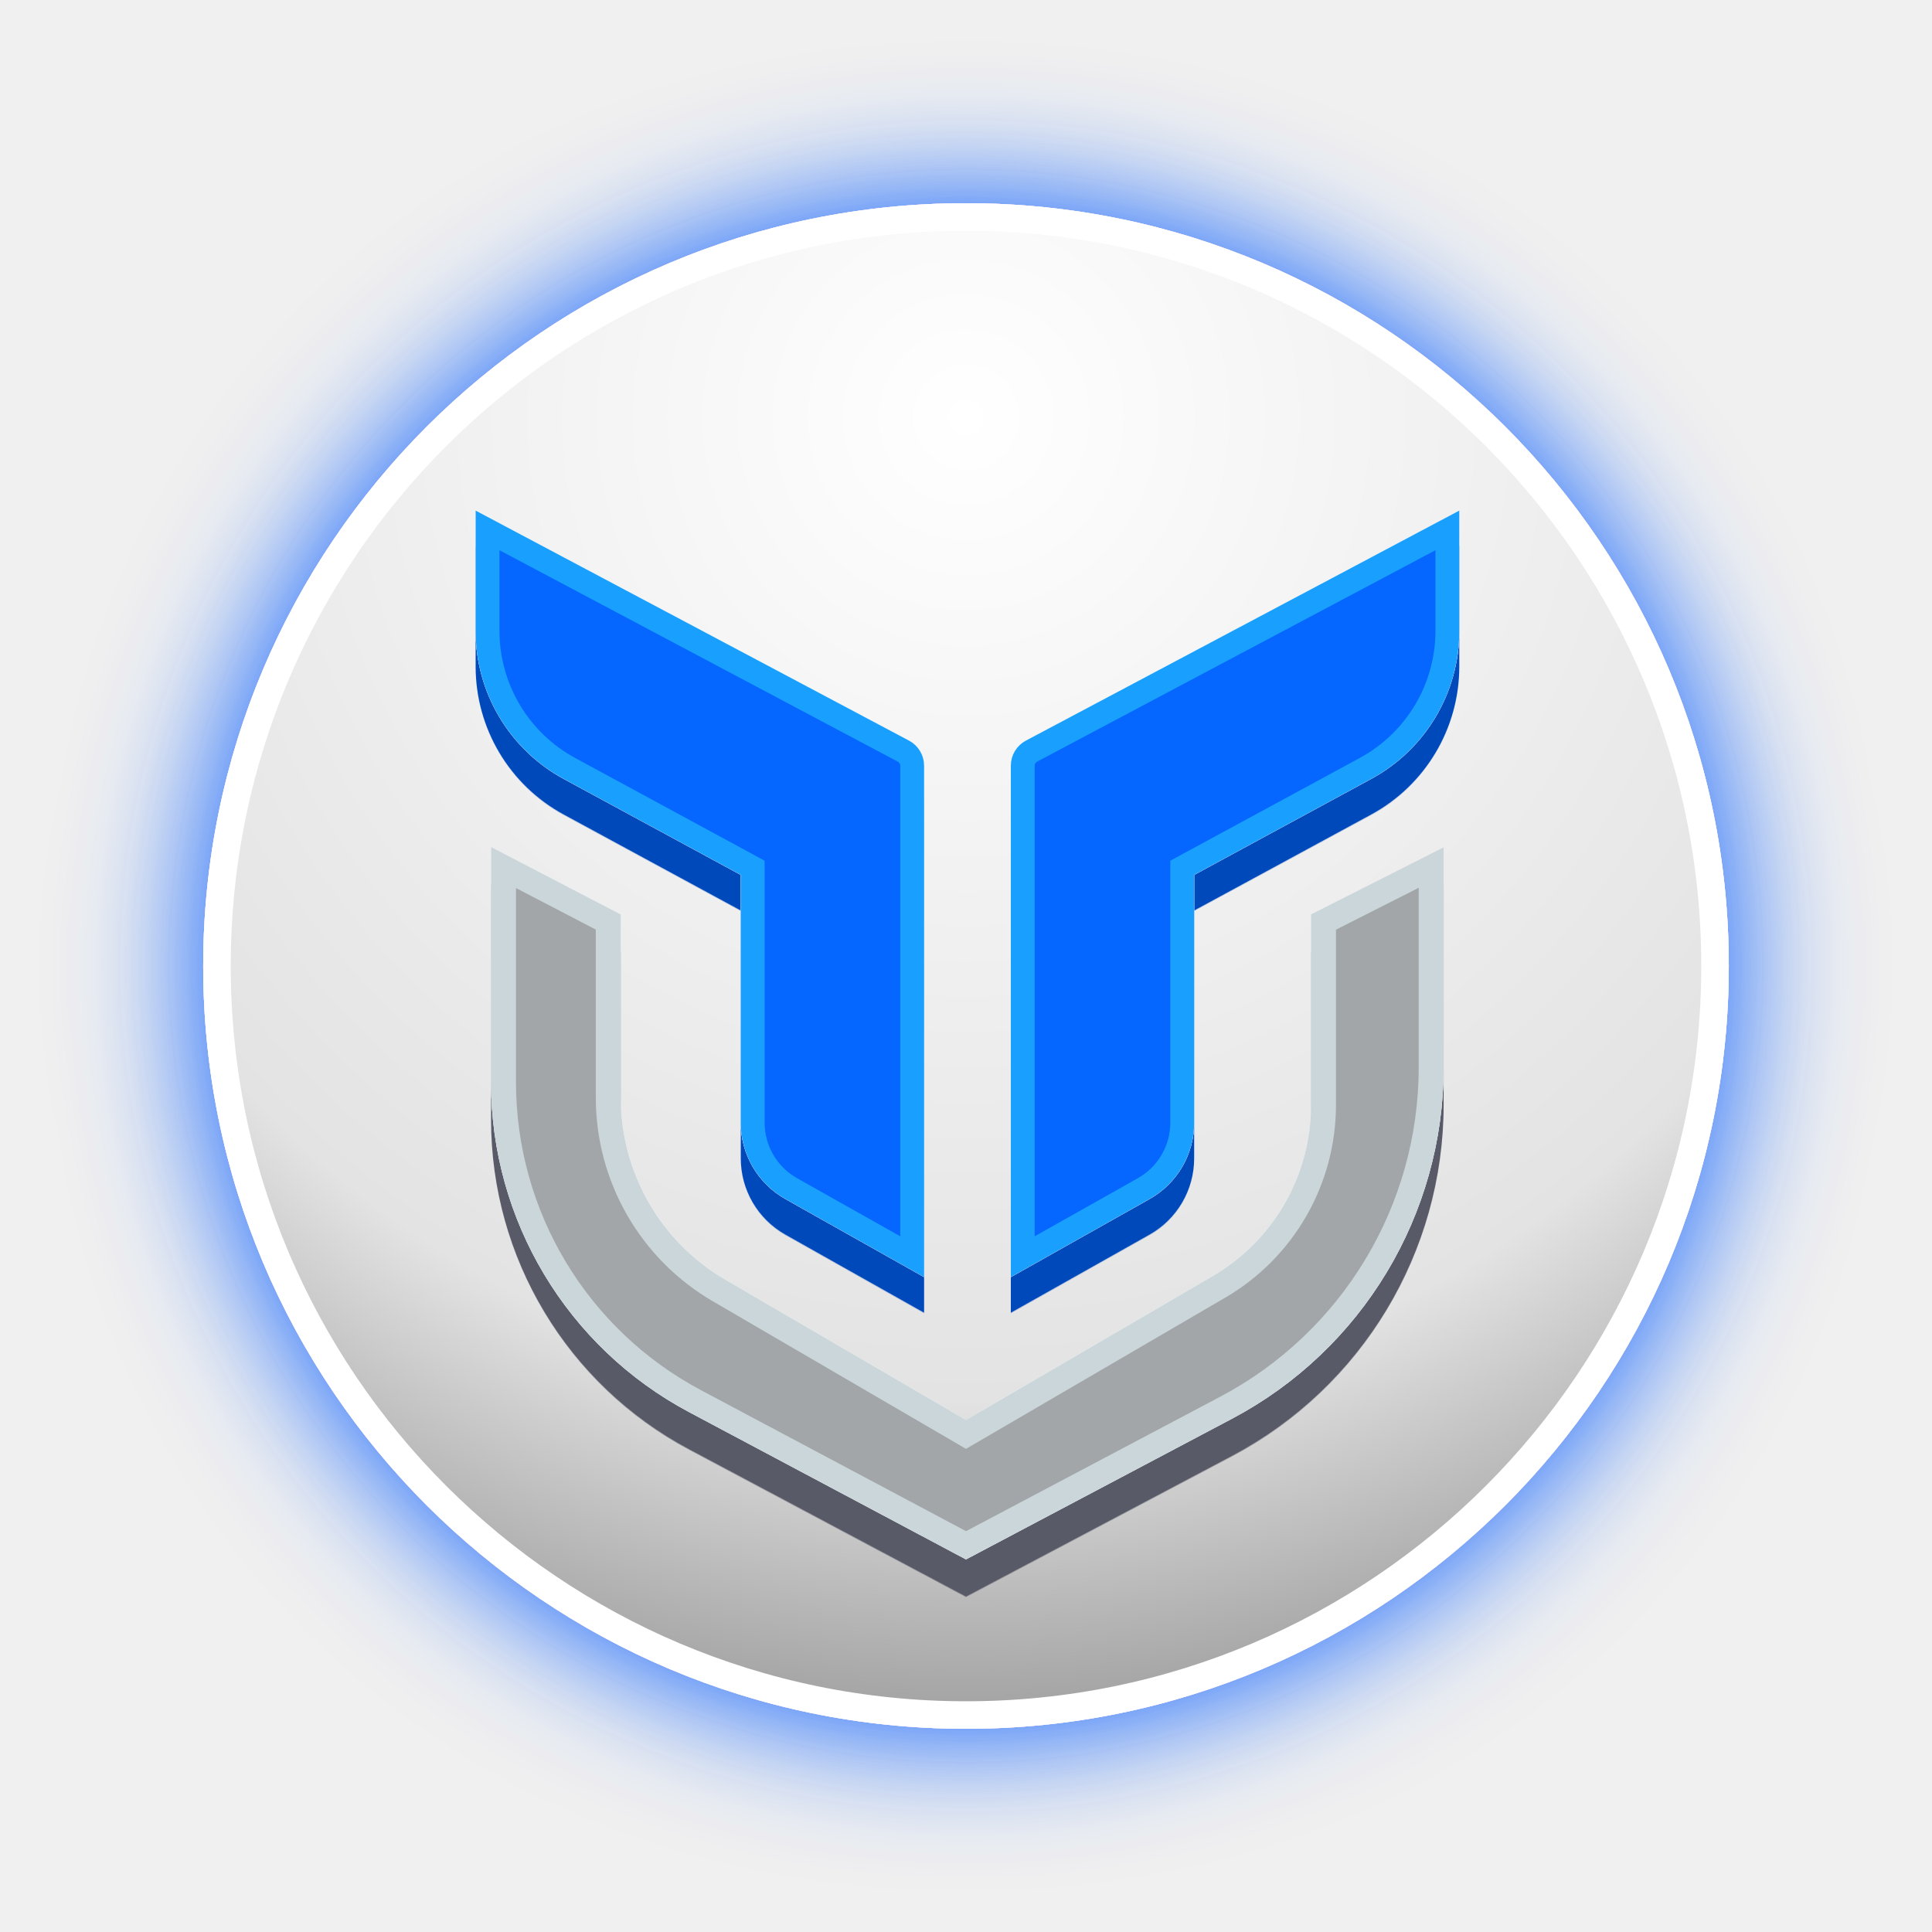
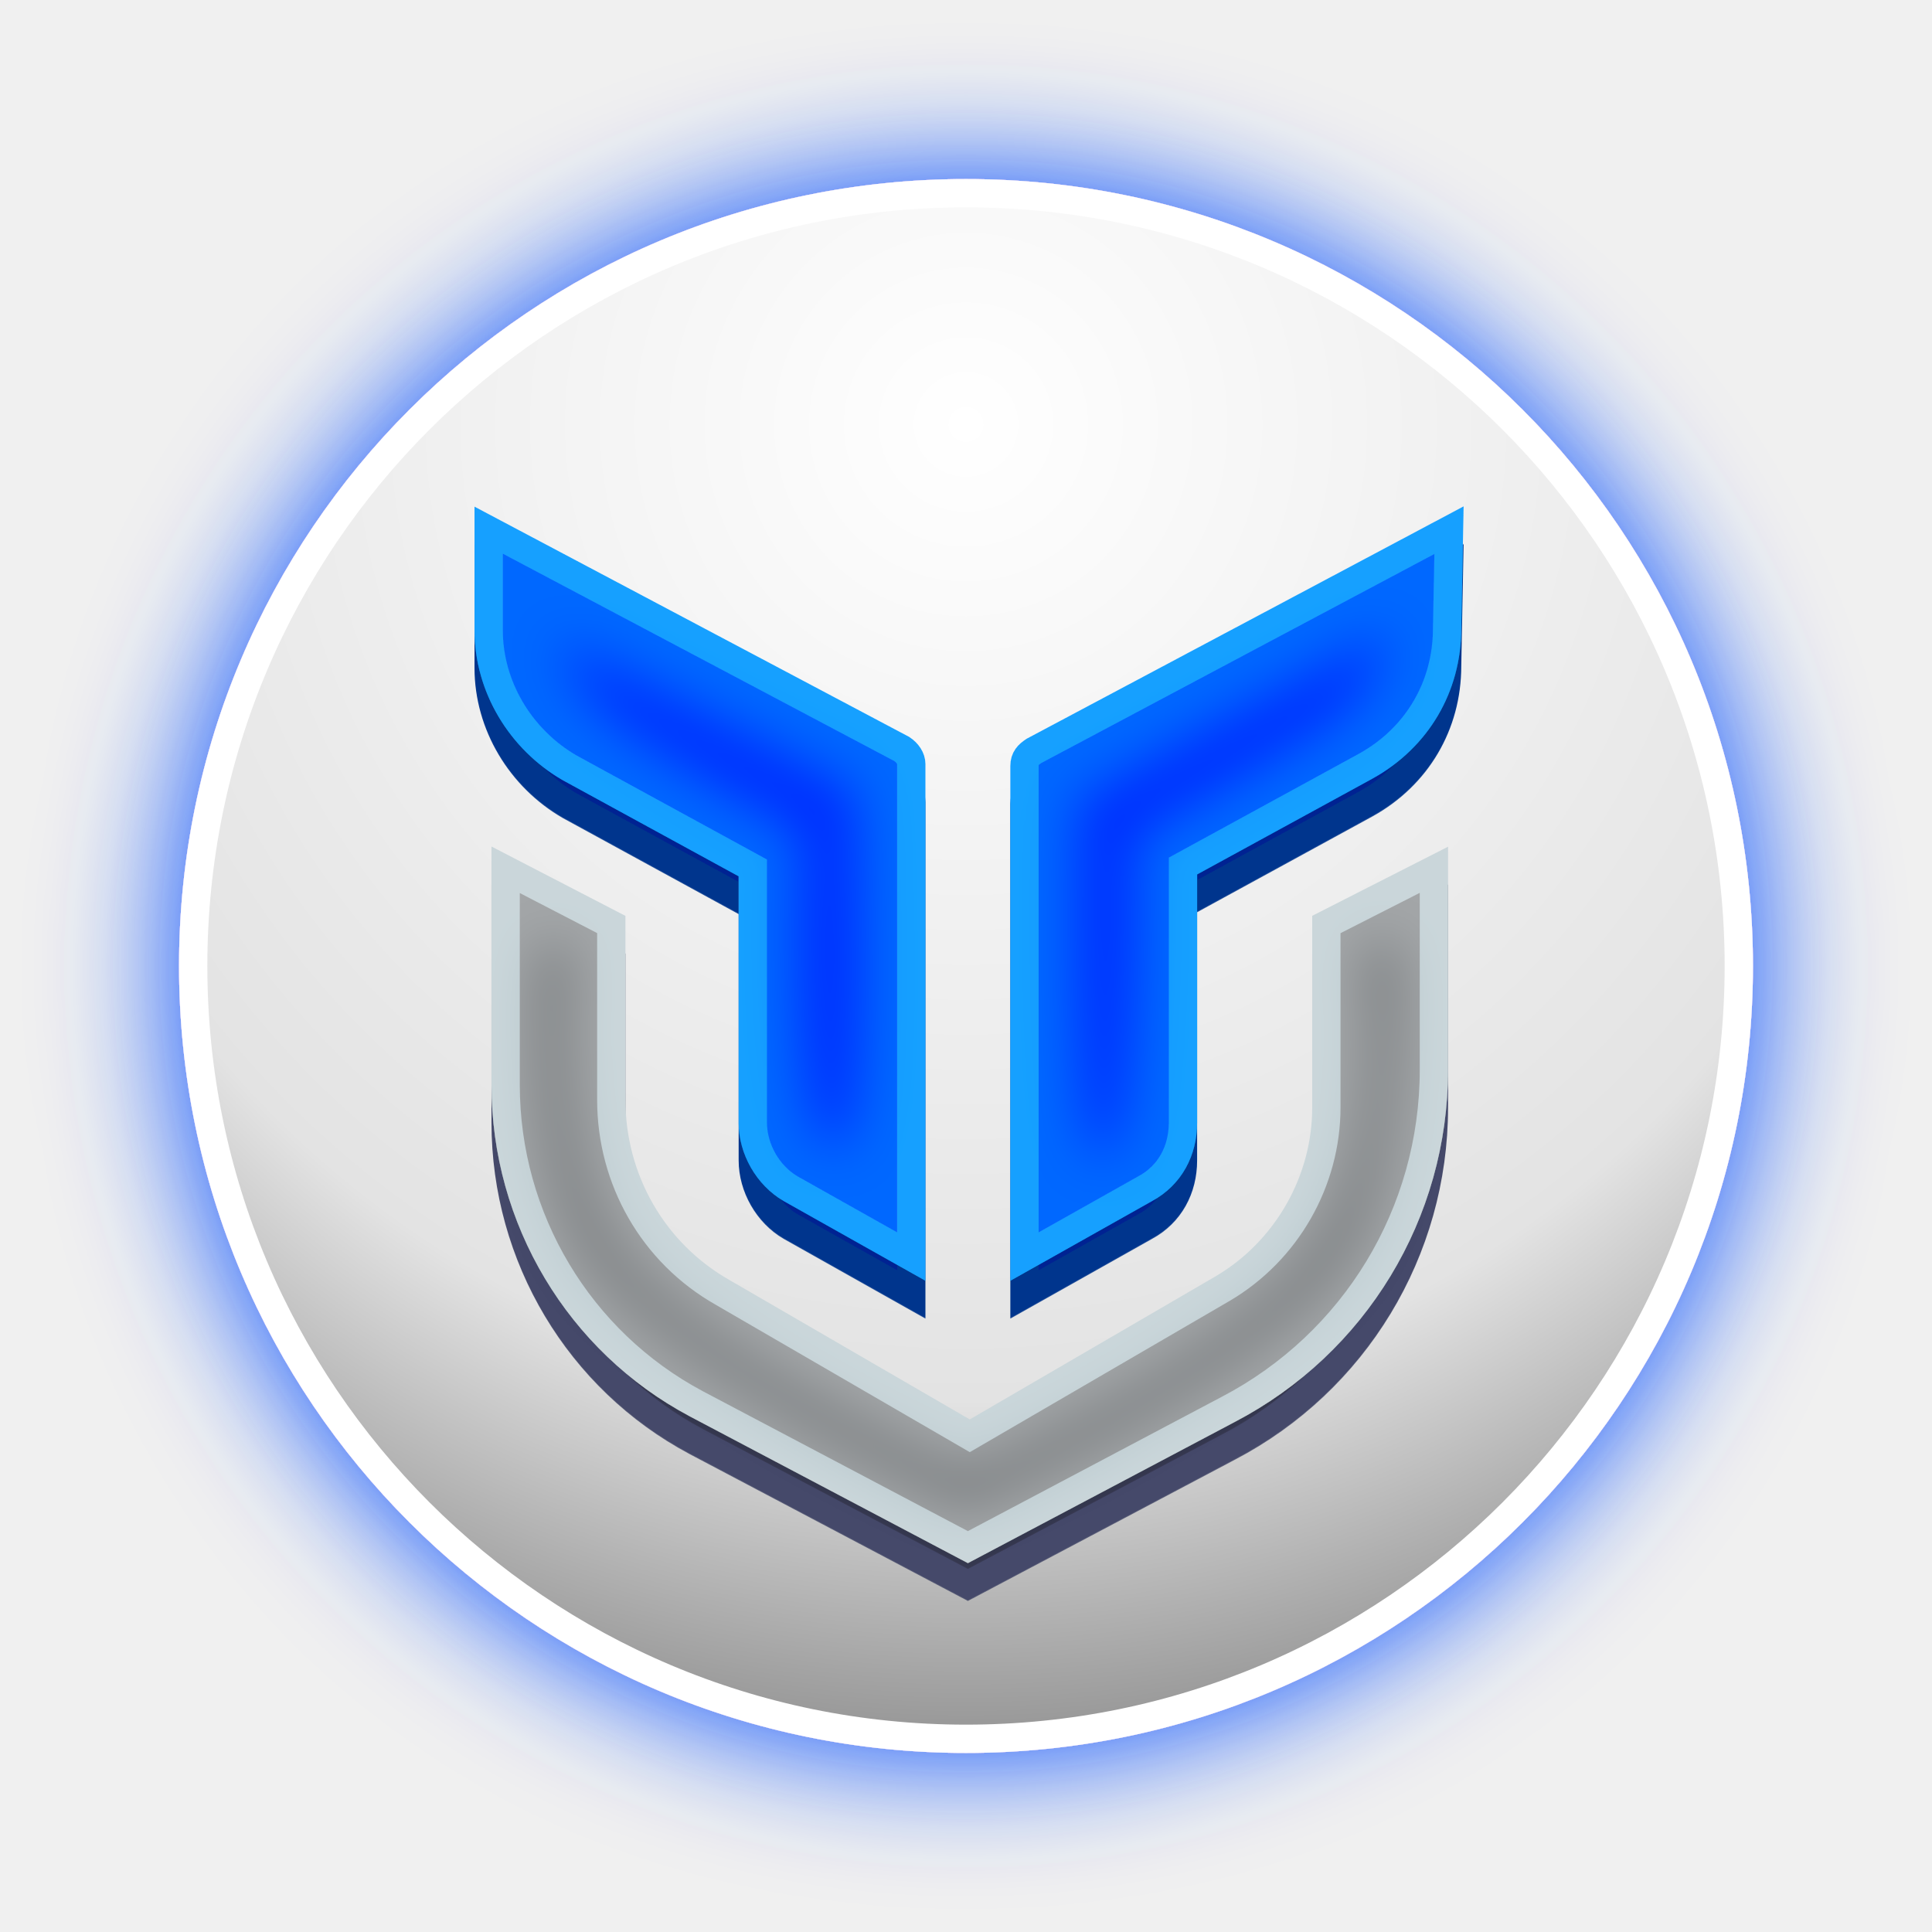
- <svg xmlns="http://www.w3.org/2000/svg" version="1.1" width="1024" height="1024" viewBox="0 0 1024 1024" xml:space="preserve">
+ <svg xmlns="http://www.w3.org/2000/svg" width="1024" height="1024" viewBox="0 0 1024 1024">
  <defs>
- </defs>
-   <g transform="matrix(1 0 0 1 512 512)" id="IzsSxtTthP2hpQmrcPt6d">
-     <g style="">
-       <g transform="matrix(14.58045 0 0 14.58045 0 0)" id="lPlWcGH0-TkaXdqijDDzz">
-         <path style="stroke:white;stroke-width: 1; stroke-dasharray: none; stroke-linecap: butt; stroke-dashoffset: 0; stroke-linejoin: miter; stroke-miterlimit: 4; stroke: white;fill-rule: nonzero; opacity: 1;filter: url(#SVGID_358);" transform=" translate(0, 0)" d="M 0 -27.228 C 15.03 -27.228 27.228 -15.03 27.228 0 C 27.228 15.03 15.03 27.228 0 27.228 C -15.03 27.228 -27.228 15.03 -27.228 0 C -27.228 -15.03 -15.03 -27.228 0 -27.228 z" stroke-linecap="round" />
-         <filter id="SVGID_358" y="-29.182%" height="158.364%" x="-29.182%" width="158.364%">
-           <feGaussianBlur in="SourceAlpha" stdDeviation="2.5" />
-           <feOffset dx="0" dy="0" result="oBlur" />
-           <feFlood flood-color="rgb(0,89,255)" flood-opacity="1" />
-           <feComposite in2="oBlur" operator="in" />
-           <feMerge>
-             <feMergeNode />
-             <feMergeNode in="SourceGraphic" />
-           </feMerge>
-         </filter>
-         <radialGradient id="SVGID_38_2" gradientUnits="userSpaceOnUse" gradientTransform="matrix(1 0 0 1 -27.22773 -27.22773)" cx="27.228" cy="7.276" r="48.83" fx="27.228" fy="7.276">
-           <stop offset="0%" style="stop-color:#FFFFFF;stop-opacity: 1" />
-           <stop offset="73.246%" style="stop-color:#E3E3E3;stop-opacity: 1" />
-           <stop offset="100%" style="stop-color:#999999;stop-opacity: 1" />
-         </radialGradient>
-         <path style="stroke: rgb(255,255,255); stroke-width: 1; stroke-dasharray: none; stroke-linecap: butt; stroke-dashoffset: 0; stroke-linejoin: miter; stroke-miterlimit: 4; fill: url(#SVGID_38_2); fill-rule: nonzero; opacity: 1;" transform=" translate(0, 0)" d="M 0 -27.228 C 15.03 -27.228 27.228 -15.03 27.228 0 C 27.228 15.03 15.03 27.228 0 27.228 C -15.03 27.228 -27.228 15.03 -27.228 0 C -27.228 -15.03 -15.03 -27.228 0 -27.228 z" stroke-linecap="round" />
-       </g>
-       <g transform="matrix(0.6609579 0 0 0.6609579 0.7166864 127.4169)" id="P3FCcUwQdHOZNhA0xB2Q1">
-         <path style="stroke:white;stroke-width: 20; stroke-dasharray: none; stroke-linecap: butt; stroke-dashoffset: 0; stroke-linejoin: miter; stroke-miterlimit: 4; stroke: white;fill-rule: nonzero; opacity: 1;filter: url(#SVGID_9);" transform=" translate(0.000005, 0)" d="M -371.935 -271.745 L -287.94 -228.053 L -287.94 -87.143 L -287.94 -87.143 C -287.94 -23.504 -254.128 35.344 -199.149 67.394 L -1.084 182.855 L 201.808 64.506 L 201.808 64.506 C 253.69 34.243 285.593 -21.3 285.593 -81.363 L 285.593 -228.053 L 371.935 -271.746 L 371.935 -111.558 L 371.935 -111.558 C 371.935 2.87 308.661 107.917 207.51 161.417 L -1.084 271.746 L -218.416 156.124 L -218.416 156.124 C -312.894 105.86 -371.935 7.574 -371.935 -99.443 z" stroke-linecap="round" />
-         <filter id="SVGID_9" y="-25.52%" height="151.04%" x="-20%" width="140%">
-           <feGaussianBlur in="SourceAlpha" stdDeviation="0" />
-           <feOffset dx="0" dy="30" result="oBlur" />
-           <feFlood flood-color="rgb(88,90,104)" flood-opacity="1" />
-           <feComposite in2="oBlur" operator="in" />
-           <feMerge>
-             <feMergeNode />
-             <feMergeNode in="SourceGraphic" />
-           </feMerge>
-         </filter>
-         <path style="stroke: rgb(202,214,218); stroke-width: 20; stroke-dasharray: none; stroke-linecap: butt; stroke-dashoffset: 0; stroke-linejoin: miter; stroke-miterlimit: 4; fill: rgb(163,166,168); fill-rule: nonzero; opacity: 1;" transform=" translate(0.000005, 0)" d="M -371.935 -271.745 L -287.94 -228.053 L -287.94 -87.143 L -287.94 -87.143 C -287.94 -23.504 -254.128 35.344 -199.149 67.394 L -1.084 182.855 L 201.808 64.506 L 201.808 64.506 C 253.69 34.243 285.593 -21.3 285.593 -81.363 L 285.593 -228.053 L 371.935 -271.746 L 371.935 -111.558 L 371.935 -111.558 C 371.935 2.87 308.661 107.917 207.51 161.417 L -1.084 271.746 L -218.416 156.124 L -218.416 156.124 C -312.894 105.86 -371.935 7.574 -371.935 -99.443 z" stroke-linecap="round" />
-       </g>
-       <g transform="matrix(0.6316317 0 0 0.6316317 142.6071 -38.40225)" id="xi3jGYQLjLH1RUBBsabZt">
-         <path style="stroke:white;stroke-width: 20; stroke-dasharray: none; stroke-linecap: butt; stroke-dashoffset: 0; stroke-linejoin: miter; stroke-miterlimit: 4; stroke: white;fill-rule: nonzero; opacity: 1;filter: url(#SVGID_4);" transform=" translate(0, -0.000005)" d="M -178.156 304.727 L -178.156 -107.299 L -178.156 -107.299 C -178.156 -112.409 -175.334 -117.103 -170.82 -119.499 L 178.156 -304.727 L 178.156 -220.425 L 178.156 -220.425 C 178.156 -172.254 151.782 -127.95 109.436 -104.989 L -44.324 -21.613 L -44.324 192.258 L -44.324 192.258 C -44.324 215.189 -56.688 236.338 -76.669 247.588 z" stroke-linecap="round" />
-         <filter id="SVGID_4" y="-24.922%" height="149.845%" x="-20%" width="140%">
-           <feGaussianBlur in="SourceAlpha" stdDeviation="0" />
-           <feOffset dx="0" dy="30" result="oBlur" />
-           <feFlood flood-color="rgb(0,72,187)" flood-opacity="1" />
-           <feComposite in2="oBlur" operator="in" />
-           <feMerge>
-             <feMergeNode />
-             <feMergeNode in="SourceGraphic" />
-           </feMerge>
-         </filter>
-         <path style="stroke: rgb(25,160,255); stroke-width: 20; stroke-dasharray: none; stroke-linecap: butt; stroke-dashoffset: 0; stroke-linejoin: miter; stroke-miterlimit: 4; fill: rgb(5,103,255); fill-rule: nonzero; opacity: 1;" transform=" translate(0, -0.000005)" d="M -178.156 304.727 L -178.156 -107.299 L -178.156 -107.299 C -178.156 -112.409 -175.334 -117.103 -170.82 -119.499 L 178.156 -304.727 L 178.156 -220.425 L 178.156 -220.425 C 178.156 -172.254 151.782 -127.95 109.436 -104.989 L -44.324 -21.613 L -44.324 192.258 L -44.324 192.258 C -44.324 215.189 -56.688 236.338 -76.669 247.588 z" stroke-linecap="round" />
-       </g>
-       <g transform="matrix(-0.6316317 0 0 0.6316317 -141.0559 -38.40225)" id="1cvhbyN6xqtW6ejgYJAui">
-         <path style="stroke:white;stroke-width: 20; stroke-dasharray: none; stroke-linecap: butt; stroke-dashoffset: 0; stroke-linejoin: miter; stroke-miterlimit: 4; stroke: white;fill-rule: nonzero; opacity: 1;filter: url(#SVGID_5);" transform=" translate(0, -0.000005)" d="M -178.156 304.727 L -178.156 -107.299 L -178.156 -107.299 C -178.156 -112.409 -175.334 -117.103 -170.82 -119.499 L 178.156 -304.727 L 178.156 -220.425 L 178.156 -220.425 C 178.156 -172.254 151.782 -127.95 109.436 -104.989 L -44.324 -21.613 L -44.324 192.258 L -44.324 192.258 C -44.324 215.189 -56.688 236.338 -76.669 247.588 z" stroke-linecap="round" />
-         <filter id="SVGID_5" y="-24.922%" height="149.845%" x="-20%" width="140%">
-           <feGaussianBlur in="SourceAlpha" stdDeviation="0" />
-           <feOffset dx="0" dy="30" result="oBlur" />
-           <feFlood flood-color="rgb(0,72,187)" flood-opacity="1" />
-           <feComposite in2="oBlur" operator="in" />
-           <feMerge>
-             <feMergeNode />
-             <feMergeNode in="SourceGraphic" />
-           </feMerge>
-         </filter>
-         <path style="stroke: rgb(25,160,255); stroke-width: 20; stroke-dasharray: none; stroke-linecap: butt; stroke-dashoffset: 0; stroke-linejoin: miter; stroke-miterlimit: 4; fill: rgb(5,103,255); fill-rule: nonzero; opacity: 1;" transform=" translate(0, -0.000005)" d="M -178.156 304.727 L -178.156 -107.299 L -178.156 -107.299 C -178.156 -112.409 -175.334 -117.103 -170.82 -119.499 L 178.156 -304.727 L 178.156 -220.425 L 178.156 -220.425 C 178.156 -172.254 151.782 -127.95 109.436 -104.989 L -44.324 -21.613 L -44.324 192.258 L -44.324 192.258 C -44.324 215.189 -56.688 236.338 -76.669 247.588 z" stroke-linecap="round" />
-       </g>
-     </g>
-   </g>
-   <g transform="matrix(0.9180217 0 0 0.9180217 -300.1064 573.8012)" id="Gw6zdh2wbEh6owCqgY5ND">
-     <g style="">
-       <g transform="matrix(0.7199807 0 0 0.7199807 0 81.36402)" id="aMD8HlxxItJixpznIdSg9">
-         <path style="stroke:white;stroke-width: 0; stroke-dasharray: none; stroke-linecap: butt; stroke-dashoffset: 0; stroke-linejoin: miter; stroke-miterlimit: 4; stroke: white;fill-rule: nonzero; opacity: 1;filter: url(#SVGID_101);" transform=" translate(0, 0)" d="M -339.684 -224.835 L -316.665 -209.289 L -313.876 -97.438 L -313.876 -97.438 C -311.858 -16.503 -266.779 57.196 -195.645 95.855 L -1.015 201.63 L 192.131 100.37 L 192.131 100.37 C 270.699 59.179 319.923 -22.206 319.923 -110.916 L 319.923 -209.289 L 339.684 -224.836 L 339.684 -116.894 L 339.684 -116.894 C 339.684 -14.664 282.538 78.99 191.628 125.75 L -1.015 224.835 L -197.189 123.329 L -197.189 123.329 C -284.72 78.038 -339.684 -12.289 -339.684 -110.843 z" stroke-linecap="round" />
-         <filter id="SVGID_101" y="-31.119%" height="162.238%" x="-206.939%" width="513.877%">
-           <feGaussianBlur in="SourceAlpha" stdDeviation="25" />
-           <feOffset dx="1220" dy="0" result="oBlur" />
-           <feFlood flood-color="rgb(0,0,0)" flood-opacity="0.6" />
-           <feComposite in2="oBlur" operator="in" />
-           <feMerge>
-             <feMergeNode />
-             <feMergeNode in="SourceGraphic" />
-           </feMerge>
-         </filter>
-         <path style="stroke: rgb(202,214,218); stroke-width: 0; stroke-dasharray: none; stroke-linecap: butt; stroke-dashoffset: 0; stroke-linejoin: miter; stroke-miterlimit: 4; fill: rgb(153,153,153); fill-rule: nonzero; opacity: 1;" transform=" translate(0, 0)" d="M -339.684 -224.835 L -316.665 -209.289 L -313.876 -97.438 L -313.876 -97.438 C -311.858 -16.503 -266.779 57.196 -195.645 95.855 L -1.015 201.63 L 192.131 100.37 L 192.131 100.37 C 270.699 59.179 319.923 -22.206 319.923 -110.916 L 319.923 -209.289 L 339.684 -224.836 L 339.684 -116.894 L 339.684 -116.894 C 339.684 -14.664 282.538 78.99 191.628 125.75 L -1.015 224.835 L -197.189 123.329 L -197.189 123.329 C -284.72 78.038 -339.684 -12.289 -339.684 -110.843 z" stroke-linecap="round" />
-       </g>
-       <g transform="matrix(1 0 0 1 -145.3041 -109.1516)" id="Ay57xFjZ97HMONDCLxYgi">
-         <path style="stroke:white;stroke-width: 2; stroke-dasharray: none; stroke-linecap: butt; stroke-dashoffset: 0; stroke-linejoin: miter; stroke-miterlimit: 4; stroke: white;fill-rule: nonzero; opacity: 1;filter: url(#SVGID_6);" transform=" translate(-0.000005, 0.000005)" d="M -69.567 -118.048 C -72.646 -119.728 -74.561 -122.956 -74.561 -126.463 L -74.561 -133.09 L 74.561 -51.194 L 74.561 133.09 L 69.14 128.39 L 69.14 128.39 C 66.393 126.009 64.815 122.552 64.815 118.917 L 64.815 -44.689 z" stroke-linecap="round" />
-         <filter id="SVGID_6" y="-38.784%" height="177.569%" x="-643.65%" width="1387.3%">
-           <feGaussianBlur in="SourceAlpha" stdDeviation="25" />
-           <feOffset dx="880" dy="0" result="oBlur" />
-           <feFlood flood-color="rgb(0,0,0)" flood-opacity="1" />
-           <feComposite in2="oBlur" operator="in" />
-           <feMerge>
-             <feMergeNode />
-             <feMergeNode in="SourceGraphic" />
-           </feMerge>
-         </filter>
-         <path style="stroke: rgb(0,0,0); stroke-width: 2; stroke-dasharray: none; stroke-linecap: butt; stroke-dashoffset: 0; stroke-linejoin: miter; stroke-miterlimit: 4; fill: rgb(153,153,153); fill-rule: nonzero; opacity: 1;" transform=" translate(-0.000005, 0.000005)" d="M -69.567 -118.048 C -72.646 -119.728 -74.561 -122.956 -74.561 -126.463 L -74.561 -133.09 L 74.561 -51.194 L 74.561 133.09 L 69.14 128.39 L 69.14 128.39 C 66.393 126.009 64.815 122.552 64.815 118.917 L 64.815 -44.689 z" stroke-linecap="round" />
-       </g>
-       <g transform="matrix(-1 0 0 1 149.3857 -109.1516)" id="ng5F1mx3SKUiqSlfy41ek">
-         <path style="stroke:white;stroke-width: 2; stroke-dasharray: none; stroke-linecap: butt; stroke-dashoffset: 0; stroke-linejoin: miter; stroke-miterlimit: 4; stroke: white;fill-rule: nonzero; opacity: 1;filter: url(#SVGID_7);" transform=" translate(-0.000005, 0.000005)" d="M -69.567 -118.048 C -72.646 -119.728 -74.561 -122.956 -74.561 -126.463 L -74.561 -133.09 L 74.561 -51.194 L 74.561 133.09 L 69.14 128.39 L 69.14 128.39 C 66.393 126.009 64.815 122.552 64.815 118.917 L 64.815 -44.689 z" stroke-linecap="round" />
-         <filter id="SVGID_7" y="-38.784%" height="177.569%" x="-643.65%" width="1387.3%">
-           <feGaussianBlur in="SourceAlpha" stdDeviation="25" />
-           <feOffset dx="-880" dy="0" result="oBlur" />
-           <feFlood flood-color="rgb(0,0,0)" flood-opacity="1" />
-           <feComposite in2="oBlur" operator="in" />
-           <feMerge>
-             <feMergeNode />
-             <feMergeNode in="SourceGraphic" />
-           </feMerge>
-         </filter>
-         <path style="stroke: rgb(0,0,0); stroke-width: 2; stroke-dasharray: none; stroke-linecap: butt; stroke-dashoffset: 0; stroke-linejoin: miter; stroke-miterlimit: 4; fill: rgb(153,153,153); fill-rule: nonzero; opacity: 1;" transform=" translate(-0.000005, 0.000005)" d="M -69.567 -118.048 C -72.646 -119.728 -74.561 -122.956 -74.561 -126.463 L -74.561 -133.09 L 74.561 -51.194 L 74.561 133.09 L 69.14 128.39 L 69.14 128.39 C 66.393 126.009 64.815 122.552 64.815 118.917 L 64.815 -44.689 z" stroke-linecap="round" />
-       </g>
-     </g>
-   </g>
+     <radialGradient id="bgShading" r="690" cx="512" cy="225" gradientUnits="userSpaceOnUse">
+       <stop id="highlight" style="stop-color:#ffffff" offset="0" />
+       <stop id="midtone" style="stop-color:#e3e3e3" offset="0.75" />
+       <stop id="shadow" style="stop-color:#999999" offset="1" />
+     </radialGradient>
+     <filter id="bgGlow" x="-0.5" y="-0.5" width="2" height="2">
+       <feGaussianBlur stdDeviation="35" />
+       <feColorMatrix values="0 0 0 0 0, 0 0 0 0 0.069, 0 0 0 0 1, 0 0 0 1 0" />
+       <feComposite in="SourceGraphic" operator="over" />
+     </filter>
+     <filter id="depth" x="-0.5" y="-0.5" width="2" height="2">
+       <feOffset dx="0" dy="20" />
+       <feColorMatrix values="0.1 0 0 0 0, 0 0.1 0 0 0, 0 -0.1 0.3 0 0, 0 0 0 1 0" />
+       <feComposite in="SourceGraphic" operator="over" />
+     </filter>
+     <filter id="shadingBlur" x="-0.5" y="-0.5" width="2" height="2">
+       <feGaussianBlur stdDeviation="14" />
+     </filter>
+   </defs>
+   <circle id="BG" r="40%" cy="50%" cx="50%" style="fill:url(#bgShading);stroke:#ffffff;stroke-width:15;filter:url(#bgGlow)" />
+   <path id="C" style="fill:#a3a6a8;stroke:#cad6da;stroke-width:15;filter:url(#depth)" d="m 268,461 56,29 v 93 c 0,42 22,81 59,102 l 131,76 134,-78 c 34,-20 55,-57 55,-96 v -97 l 57,-29 v 106 c 0,76 -42,145 -109,180 L 513,820 369,744 C 307,711 268,646 268,575 Z" />
+   <path id="TT" style="fill:#0567ff;stroke:#19a0ff;stroke-width:15;filter:url(#depth)" d="m 259,281 v 53 c 0,30 17,58 43,73 l 97,53 v 135 c 0,14 8,28 20,35 l 64,36 V 405 c 0,-3 -2,-6 -5,-8 z m 509,0 -220,117 c -3,2 -5,4 -5,8 v 260 l 64,-36 c 13,-7 20,-20 20,-35 V 459 l 97,-53 c 27,-15 43,-42 43,-73 z" />
+   <path id="CTT-shading" style="mix-blend-mode:soft-light;filter:url(#shadingBlur)" d="m 453,419 c 0,0 11,202 -12,190 C 417,597 425,442 425,442 425,442 339,394 323,380 306,366 295,339 295,339 Z m 283,-84 -164,89 c 0,0 -6,200 13,190 19,-10 16,-170 16,-170 0,0 74,-42 102,-60 28,-18 33,-49 33,-49 z M 738,496 l -14,9 c 0,0 16,91 -23,152 C 662,719 512,783 512,783 512,783 367,719 327,663 287,607 301,504 301,504 l -13,-6 c 0,0 -13,114 26,170 41,59 198,130 198,130 0,0 161,-71 201,-134 35,-55 25,-168 25,-168 z" />
</svg>
